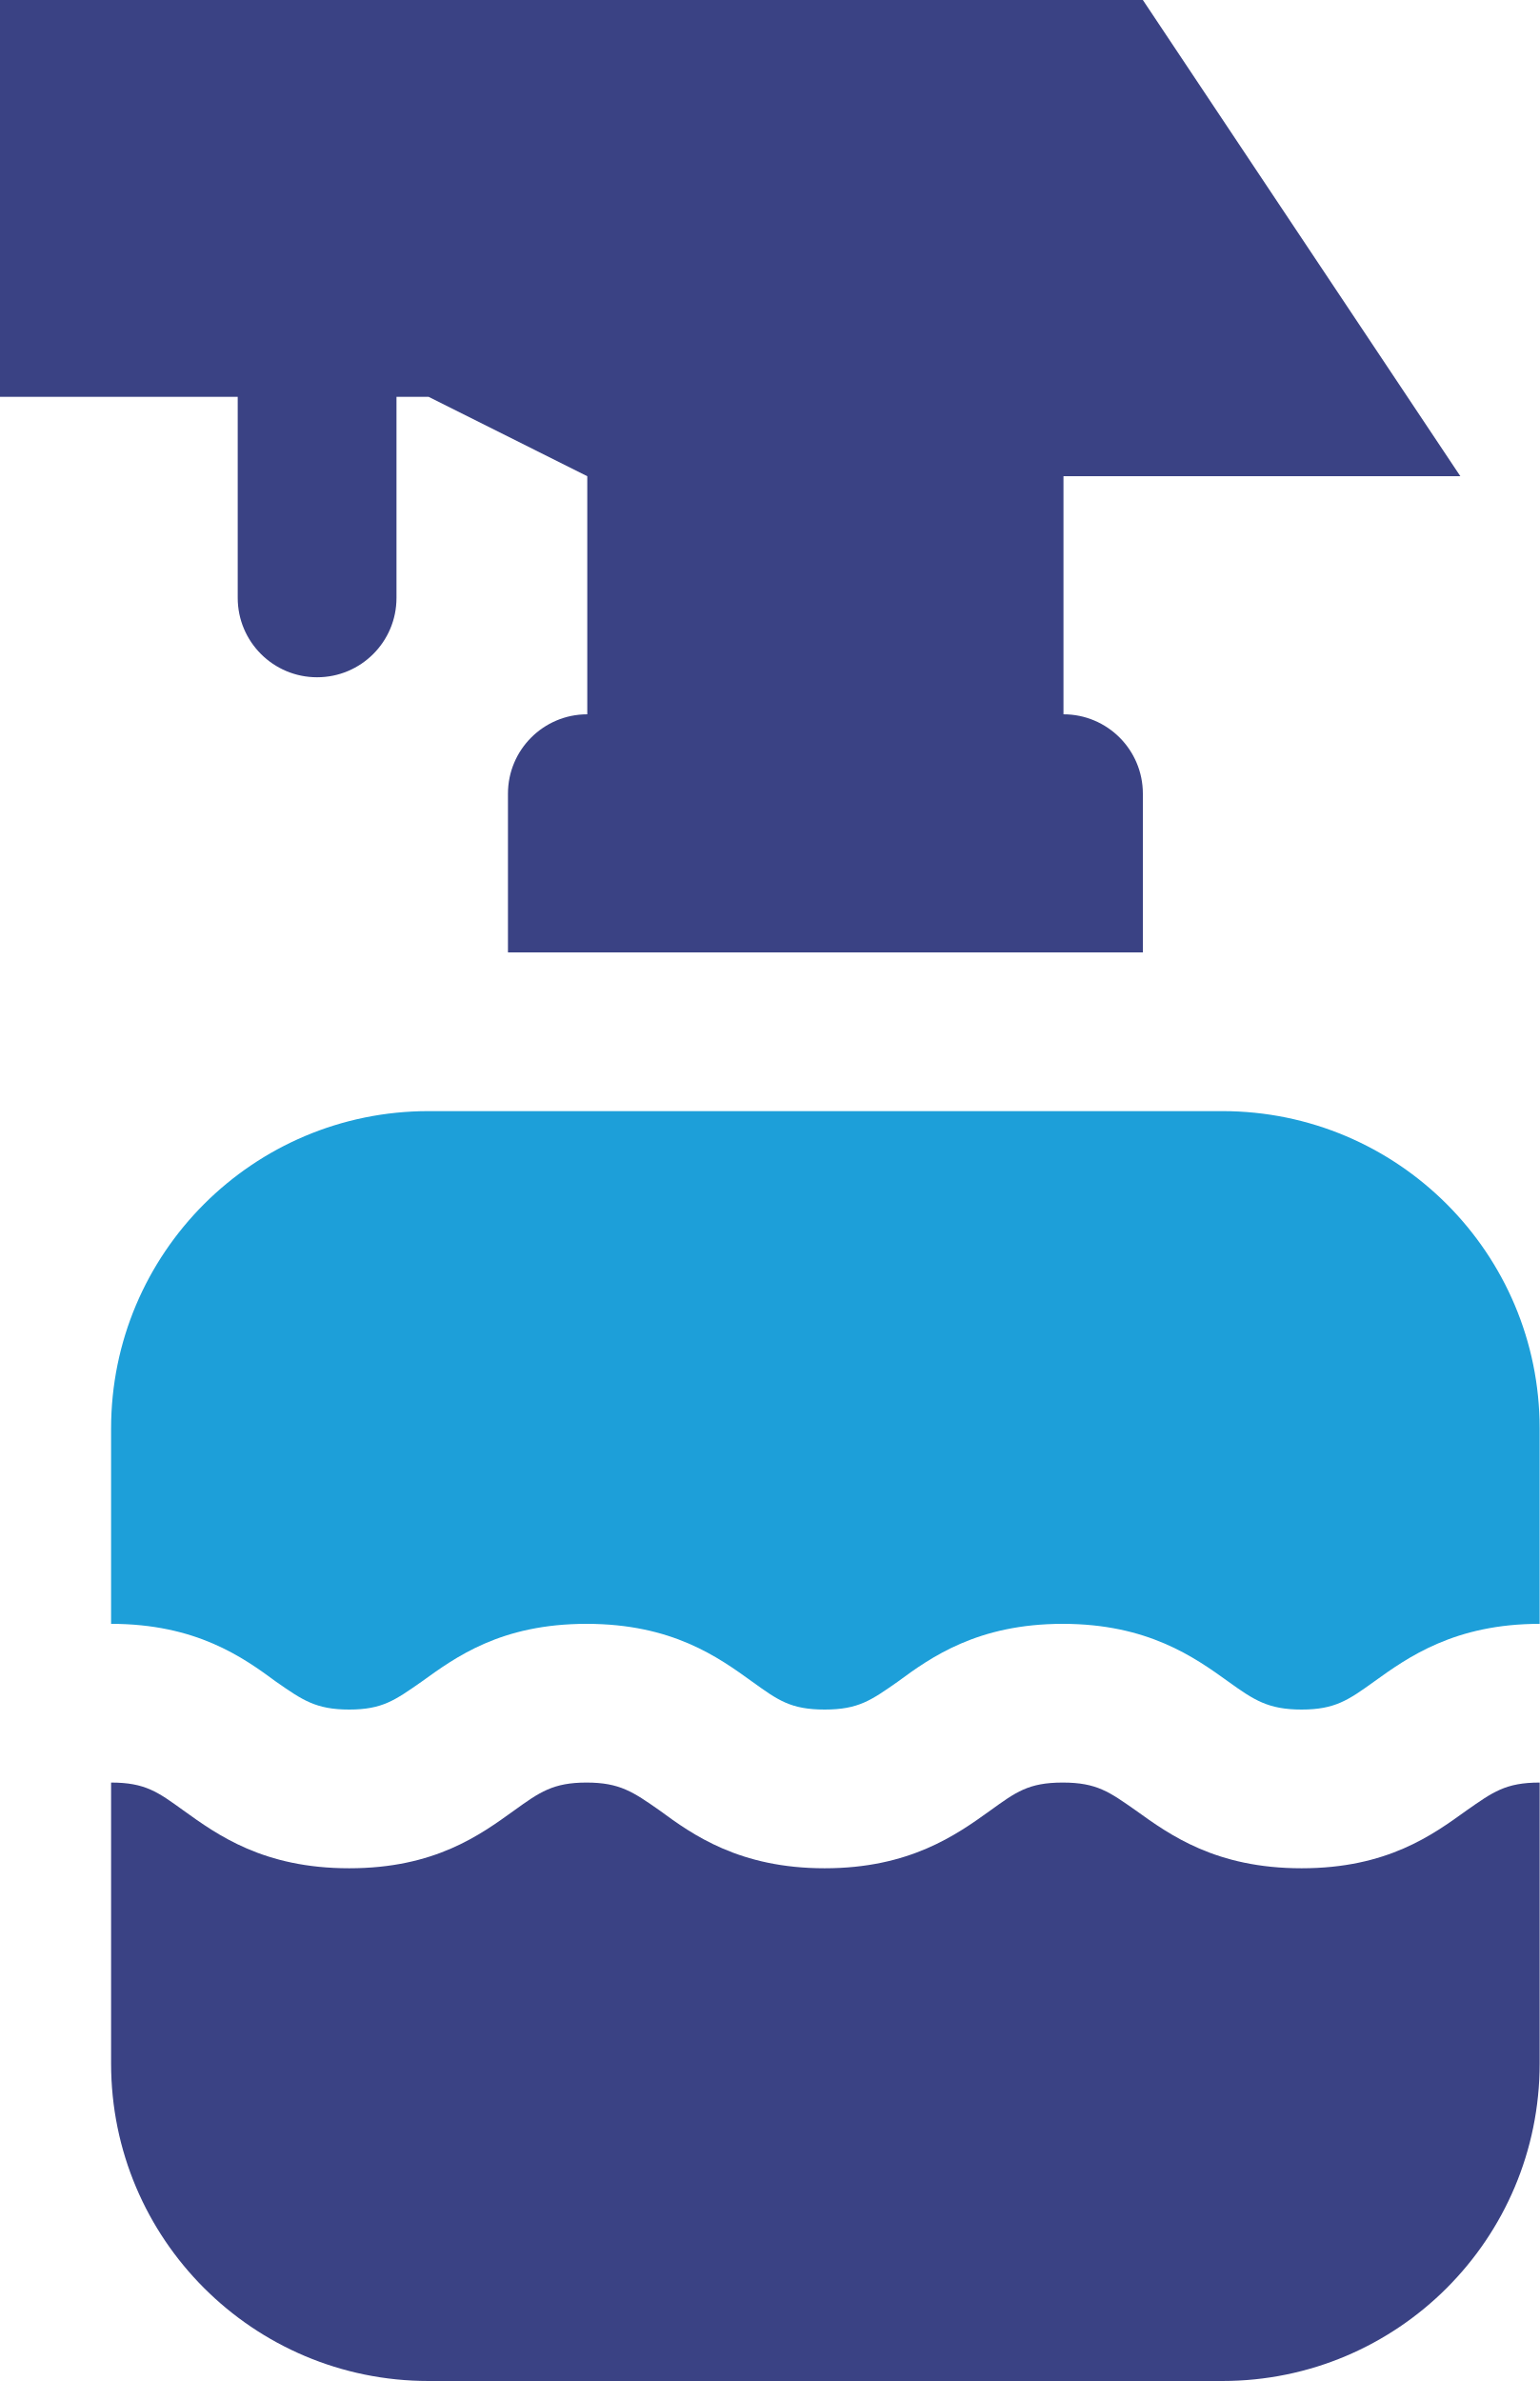
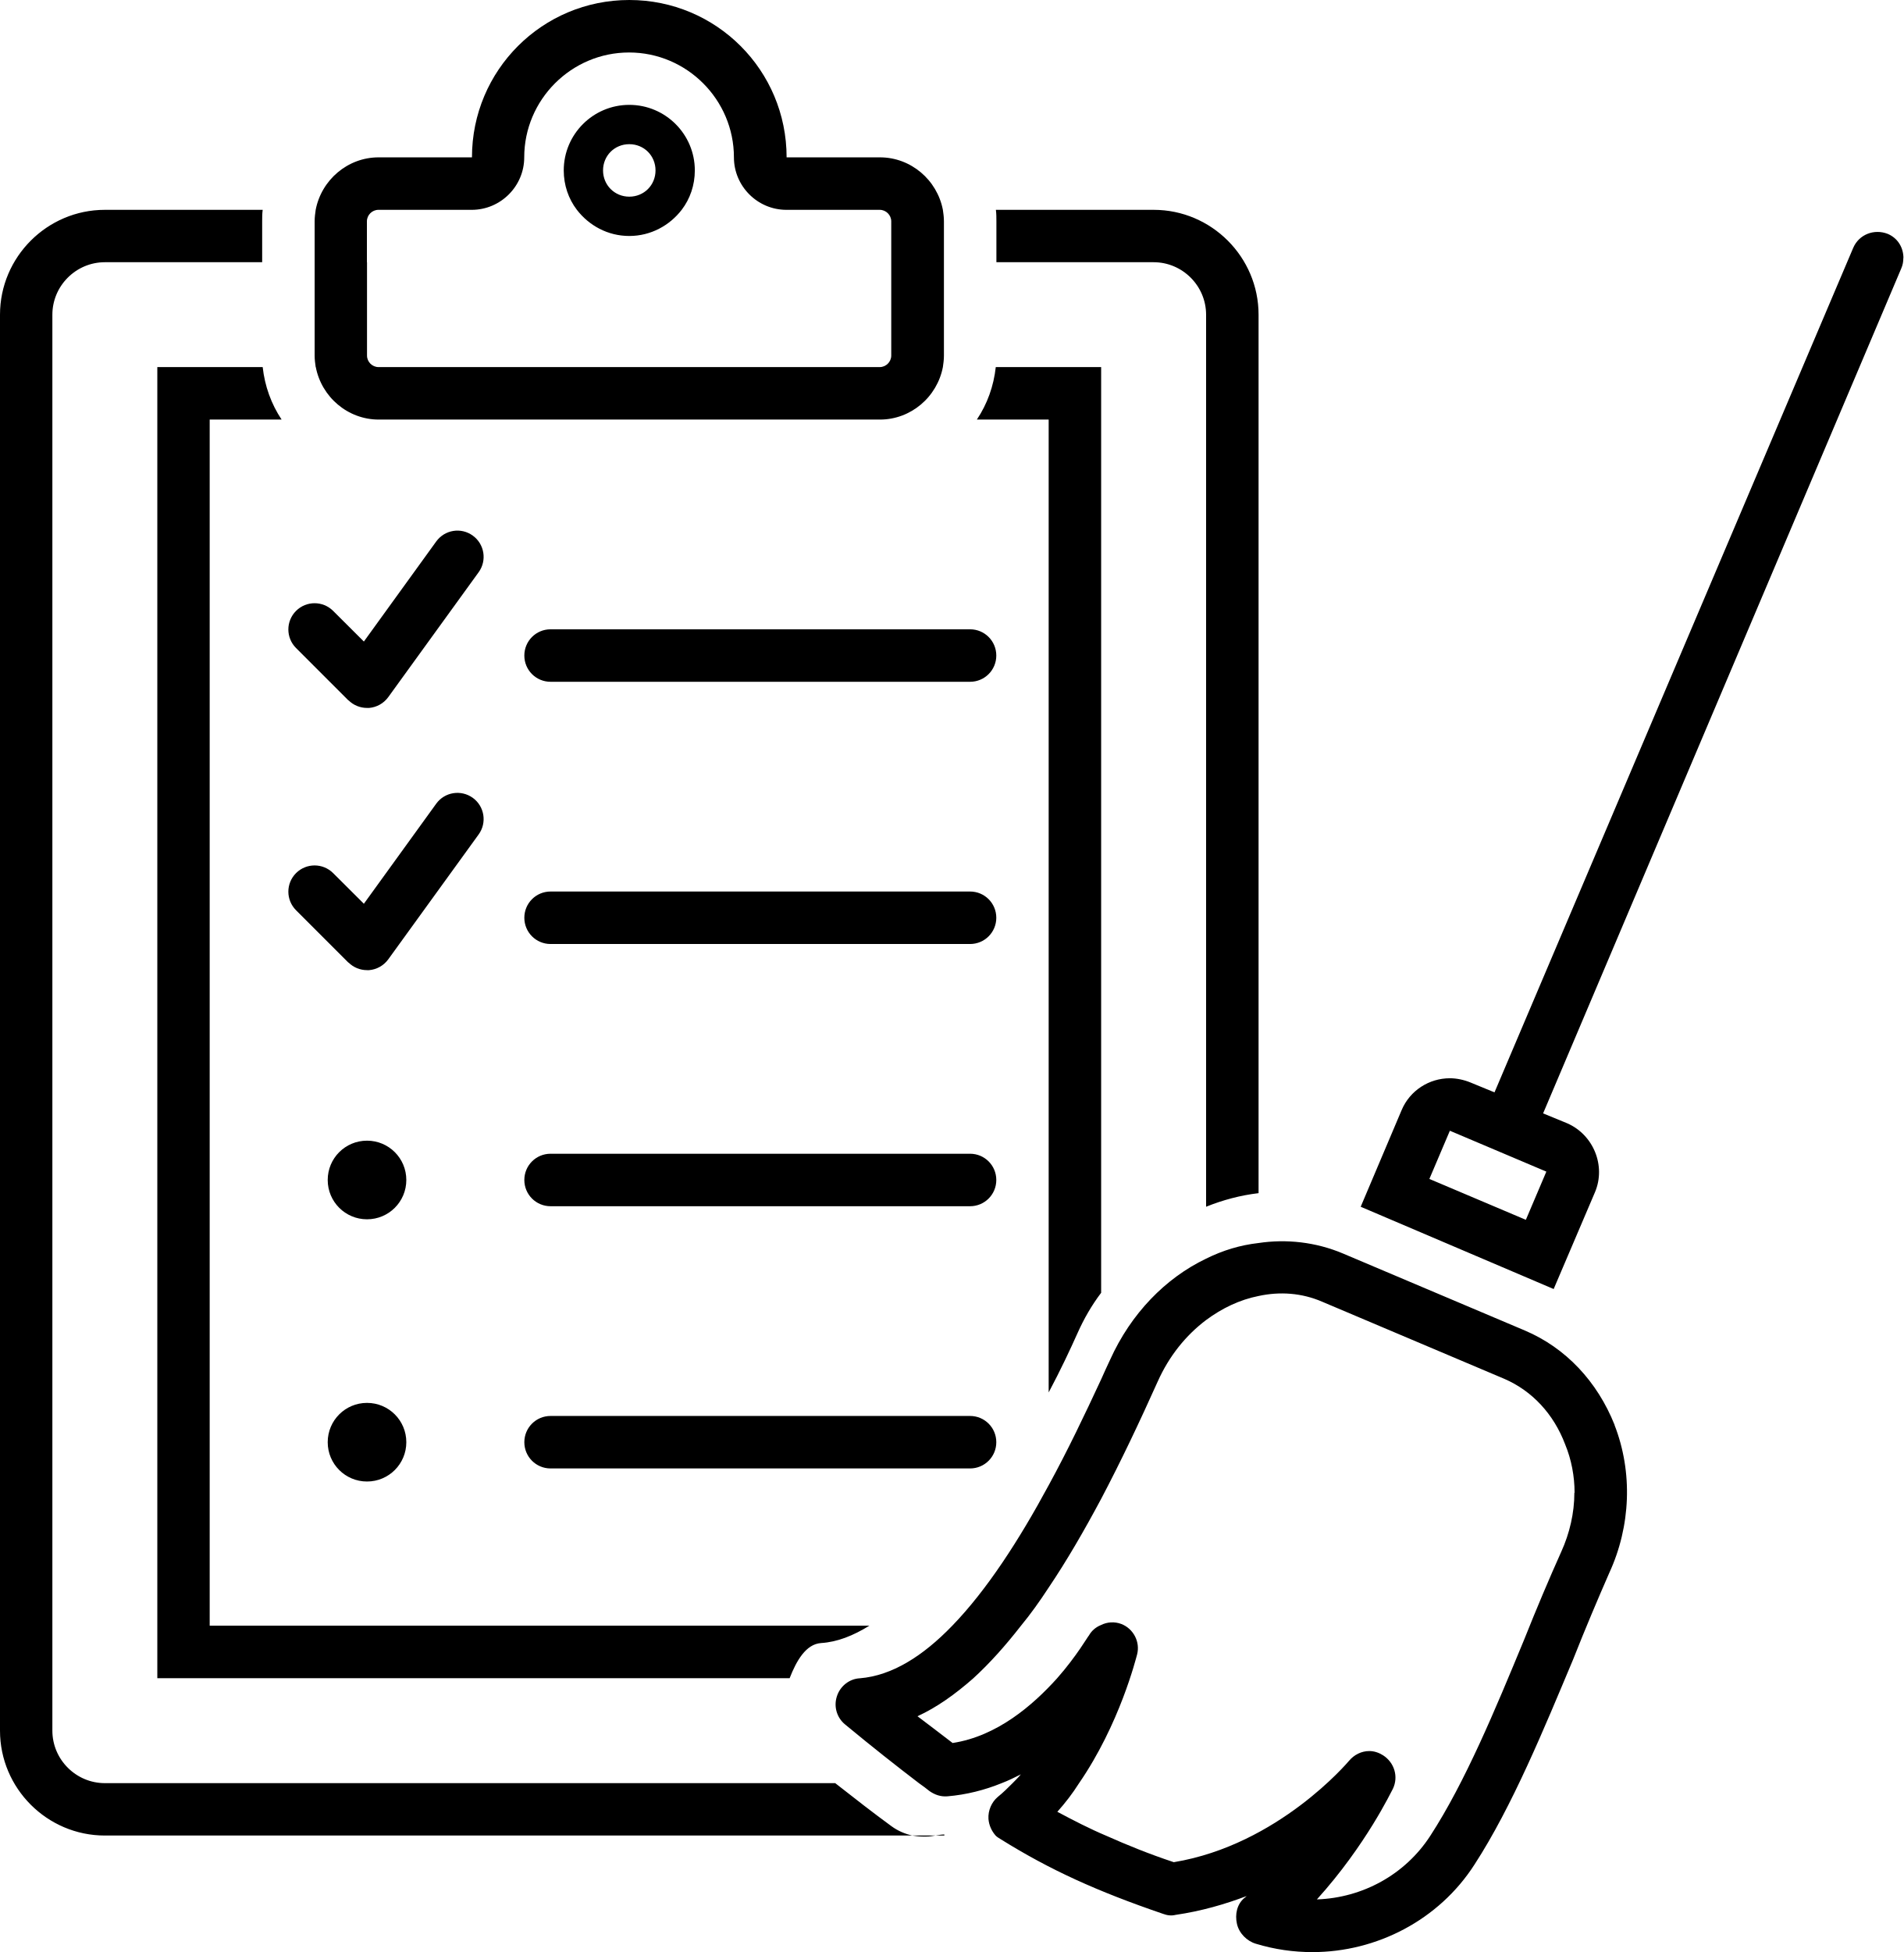
- <svg xmlns="http://www.w3.org/2000/svg" id="Layer_2" data-name="Layer 2" viewBox="0 0 245.73 380">
+ <svg xmlns="http://www.w3.org/2000/svg" id="Layer_2" data-name="Layer 2" viewBox="0 0 182.08 186.7">
  <defs>
    <style>
      .cls-1 {
-         fill: #1d9fd9;
-       }
- 
-       .cls-1, .cls-2 {
        stroke-width: 0px;
-       }
- 
-       .cls-2 {
-         fill: #3a4284;
      }
    </style>
  </defs>
-   <g id="Layer_1-2" data-name="Layer 1">
-     <g id="cleaning_spray_4" data-name="cleaning spray_4">
-       <g id="Group_222_2" data-name="Group 222_2">
-         <path id="Vector_80" data-name="Vector 80" class="cls-1" d="m245.73,228v31.16c-13.55,0-21.02,5.32-26.47,9.25-4.05,2.91-6.21,4.43-11.53,4.43s-7.6-1.52-11.65-4.43c-5.45-3.93-12.92-9.25-26.47-9.25s-21.03,5.32-26.35,9.25c-4.18,2.91-6.21,4.43-11.65,4.43s-7.48-1.52-11.53-4.43c-5.45-3.93-12.79-9.25-26.47-9.25s-20.9,5.32-26.35,9.25c-4.18,2.91-6.21,4.43-11.53,4.43s-7.47-1.52-11.65-4.43c-5.32-3.93-12.79-9.25-26.35-9.25v-31.16c0-27.99,22.68-50.67,50.67-50.67h126.67c27.99,0,50.66,22.68,50.66,50.67Z" />
-         <path id="Vector_81" data-name="Vector 81" class="cls-2" d="m234.08,288.93c4.18-2.92,6.21-4.44,11.65-4.44v44.84c0,28-22.67,50.67-50.66,50.67h-126.67c-27.99,0-50.67-22.67-50.67-50.67v-44.84c5.45,0,7.48,1.52,11.53,4.44,5.45,3.92,12.79,9.24,26.47,9.24s20.9-5.32,26.35-9.24c4.05-2.92,6.21-4.44,11.53-4.44s7.47,1.52,11.65,4.44c5.32,3.92,12.79,9.24,26.35,9.24s21.02-5.32,26.47-9.24c4.05-2.92,6.08-4.44,11.53-4.44s7.47,1.52,11.65,4.44c5.45,3.92,12.79,9.24,26.47,9.24s20.9-5.32,26.35-9.24Z" />
-         <path id="Union_2" data-name="Union 2" class="cls-2" d="m233.07,76h-63.34v38c7,0,12.67,5.67,12.67,12.67v25.33h-101.33v-25.33c0-7,5.67-12.67,12.66-12.67v-38l-25.33-12.67h-5.12v32.09c0,7-5.67,12.67-12.67,12.67s-12.67-5.67-12.67-12.67v-32.09H0V0h182.4l50.67,76Z" />
-       </g>
-     </g>
+   <g id="_Ñëîé_1" data-name="Ñëîé 1">
+     <path class="cls-1" d="M89.49,175.56c.3-.05.6-.1.85-.1v.1h-.85ZM79.91,170.55H10.03c-2.76,0-5.02-2.26-5.02-5.02V30.1c0-2.76,2.26-5.02,5.02-5.02h15.05v-3.91c0-.35,0-.75.05-1.1h-15.1c-5.52,0-10.03,4.51-10.03,10.03v135.43c0,5.52,4.51,10.03,10.03,10.03h77.25c-.7-.15-1.4-.45-2.01-.9-1.71-1.25-3.46-2.61-5.37-4.11ZM95.31,25.08h15.05c2.76,0,5.02,2.26,5.02,5.02v85.32c1.61-.65,3.31-1.1,5.02-1.3V30.1c0-5.52-4.51-10.03-10.03-10.03h-15.1c.05.35.05.75.05,1.1v3.91ZM26.94,40.13c-1-1.5-1.61-3.21-1.81-5.02h-10.08v125.4h60.49c.65-1.66,1.55-3.26,3.01-3.36,1.56-.1,3.06-.7,4.62-1.66H20.06V40.13h6.87ZM100.32,133.18c1.15-2.16,2.06-4.11,2.76-5.67.6-1.35,1.35-2.66,2.26-3.86V35.11h-10.08c-.2,1.81-.8,3.51-1.81,5.02h6.87v93.05ZM30.2,35.11c-.05-.35-.1-.7-.1-1.1v-12.84c0-.4.05-.75.1-1.1.55-2.86,3.06-5.02,6.02-5.02h8.93c0-8.33,6.72-15.05,15.05-15.05s15.05,6.72,15.05,15.05h8.93c2.96,0,5.47,2.16,6.02,5.02.05.35.1.7.1,1.1v12.84c0,.4-.05.75-.1,1.1-.55,2.86-3.06,5.02-6.02,5.02h-47.95c-2.96,0-5.47-2.16-6.02-5.02ZM35.11,25.08v8.93c0,.6.5,1.1,1.1,1.1h47.95c.6,0,1.1-.5,1.1-1.1v-12.84c0-.6-.5-1.1-1.1-1.1h-8.93c-2.76,0-5.02-2.26-5.02-5.02,0-5.52-4.51-10.03-10.03-10.03s-10.03,4.51-10.03,10.03c0,2.76-2.26,5.02-5.02,5.02h-8.93c-.6,0-1.1.5-1.1,1.1v3.91ZM55.18,20.06c-.8-1.05-1.25-2.36-1.25-3.76,0-3.46,2.81-6.27,6.27-6.27s6.27,2.81,6.27,6.27c0,1.4-.45,2.71-1.25,3.76-1.15,1.5-2.96,2.51-5.02,2.51s-3.86-1-5.02-2.51ZM57.69,16.3c0,1.4,1.1,2.51,2.51,2.51s2.51-1.1,2.51-2.51-1.1-2.51-2.51-2.51-2.51,1.1-2.51,2.51ZM50.16,62.7c0,1.39,1.12,2.51,2.51,2.51h40.13c1.39,0,2.51-1.12,2.51-2.51s-1.12-2.51-2.51-2.51h-40.13c-1.39,0-2.51,1.12-2.51,2.51ZM92.8,85.27h-40.13c-1.39,0-2.51,1.12-2.51,2.51s1.12,2.51,2.51,2.51h40.13c1.39,0,2.51-1.12,2.51-2.51s-1.12-2.51-2.51-2.51ZM92.8,110.35h-40.13c-1.39,0-2.51,1.12-2.51,2.51s1.12,2.51,2.51,2.51h40.13c1.39,0,2.51-1.12,2.51-2.51s-1.12-2.51-2.51-2.51ZM92.8,135.43h-40.13c-1.39,0-2.51,1.12-2.51,2.51s1.12,2.51,2.51,2.51h40.13c1.39,0,2.51-1.12,2.51-2.51s-1.12-2.51-2.51-2.51ZM35.11,134.18c-2.08,0-3.76,1.68-3.76,3.76s1.68,3.76,3.76,3.76,3.76-1.68,3.76-3.76-1.68-3.76-3.76-3.76ZM35.11,109.1c-2.08,0-3.76,1.68-3.76,3.76s1.68,3.76,3.76,3.76,3.76-1.68,3.76-3.76-1.68-3.76-3.76-3.76ZM33.34,92.06c.47.47,1.11.73,1.77.73.07,0,.13,0,.2,0,.73-.06,1.4-.44,1.83-1.03l8.65-11.95c.81-1.12.56-2.69-.56-3.5-1.13-.81-2.69-.56-3.5.56l-6.92,9.57-2.94-2.93c-.98-.98-2.57-.98-3.55,0-.98.98-.98,2.57,0,3.55l5.02,5.02ZM33.34,66.98c.47.47,1.11.73,1.77.73.07,0,.13,0,.2,0,.73-.06,1.4-.44,1.83-1.03l8.65-11.95c.81-1.12.56-2.69-.56-3.5-1.13-.82-2.69-.56-3.5.56l-6.92,9.57-2.94-2.93c-.98-.98-2.57-.98-3.55,0-.98.98-.98,2.57,0,3.55l5.02,5.02ZM88.28,175.66h.35c.3,0,.6-.05.85-.1h-2.21c.3.05.65.1,1,.1ZM182.08,24.68c0,.35-.05.65-.2,1l-34.26,80.81,2.31.95c2.51,1.1,3.71,4.06,2.66,6.57l-3.96,9.28-18.46-7.87,3.91-9.23c.8-1.91,2.66-3.06,4.62-3.06.65,0,1.35.15,1.96.4l2.31.95,34.31-80.76c.55-1.3,2.01-1.86,3.31-1.35.95.4,1.5,1.3,1.5,2.31ZM138.7,108.15l-1.96,4.61,9.23,3.91,1.96-4.61-9.23-3.91ZM154.45,136.29c1.76,4.51,1.56,9.68-.5,14.15-1.1,2.51-2.31,5.37-3.46,8.28-2.76,6.57-5.82,14.05-9.43,19.61-3.41,5.32-9.38,8.38-15.5,8.38-1.81,0-3.61-.25-5.42-.8-.85-.25-1.61-1-1.81-1.91-.2-.9,0-1.86.7-2.46.1-.05.15-.15.25-.2-2.11.8-4.36,1.45-6.82,1.81-.4.1-.8.05-1.2-.1-6.32-2.16-10.83-4.21-15.5-7.12-.15-.1-.35-.2-.5-.35-.4-.45-.65-1-.7-1.61-.05-.8.3-1.61.9-2.11.5-.4.95-.85,1.4-1.3.25-.25.55-.55.8-.85-.6.3-1.2.6-1.86.85-1.6.65-3.36,1.1-5.17,1.25-.65.05-1.2-.15-1.71-.5-.3-.25-.65-.5-1-.75-2.11-1.61-4.46-3.46-7.07-5.62-.8-.65-1.1-1.71-.8-2.66.3-1,1.2-1.71,2.21-1.76,3.06-.25,6.02-2.11,8.83-5.02,3.31-3.41,6.42-8.23,9.23-13.44,1.81-3.31,3.46-6.77,5.02-10.13.3-.65.55-1.25.85-1.86,2.01-4.46,5.32-7.83,9.18-9.68,1.61-.8,3.26-1.3,5.02-1.5,2.66-.4,5.47-.1,8.08,1l17.41,7.37c3.91,1.66,6.92,4.87,8.58,9.03ZM150.63,142.76c0-1.55-.3-3.16-.9-4.61-1.1-2.91-3.16-5.12-5.82-6.27l-17.41-7.37c-1.96-.85-4.06-1-6.12-.55-1.76.35-3.46,1.15-5.02,2.31-1.91,1.45-3.51,3.41-4.61,5.87-1.71,3.81-3.51,7.62-5.42,11.24-1.61,3.01-3.26,5.87-5.02,8.48-.85,1.3-1.71,2.51-2.66,3.66-1.45,1.86-2.96,3.56-4.56,5.02-1.71,1.5-3.46,2.76-5.32,3.61,1.2.9,2.31,1.76,3.36,2.56,4.26-.65,7.67-3.61,9.98-6.17,1.91-2.16,3.01-4.11,3.06-4.11.25-.45.65-.8,1.15-1,.6-.3,1.3-.35,1.96-.1,1.15.45,1.81,1.71,1.5,2.91-.1.35-1.66,6.67-5.57,12.34-.6.95-1.3,1.86-2.06,2.71,1.5.8,3.06,1.61,4.72,2.31,1.91.85,4.01,1.71,6.42,2.51,10.03-1.66,16.7-9.63,16.75-9.68.5-.6,1.2-.95,1.96-.95.45,0,.9.15,1.3.4,1.1.7,1.5,2.06.95,3.21-.15.25-2.56,5.37-7.27,10.58,4.36-.15,8.43-2.36,10.84-6.07,3.36-5.17,6.22-12.09,8.98-18.76,1.2-3.01,2.41-5.87,3.56-8.43.8-1.76,1.25-3.71,1.25-5.62Z" />
  </g>
</svg>
